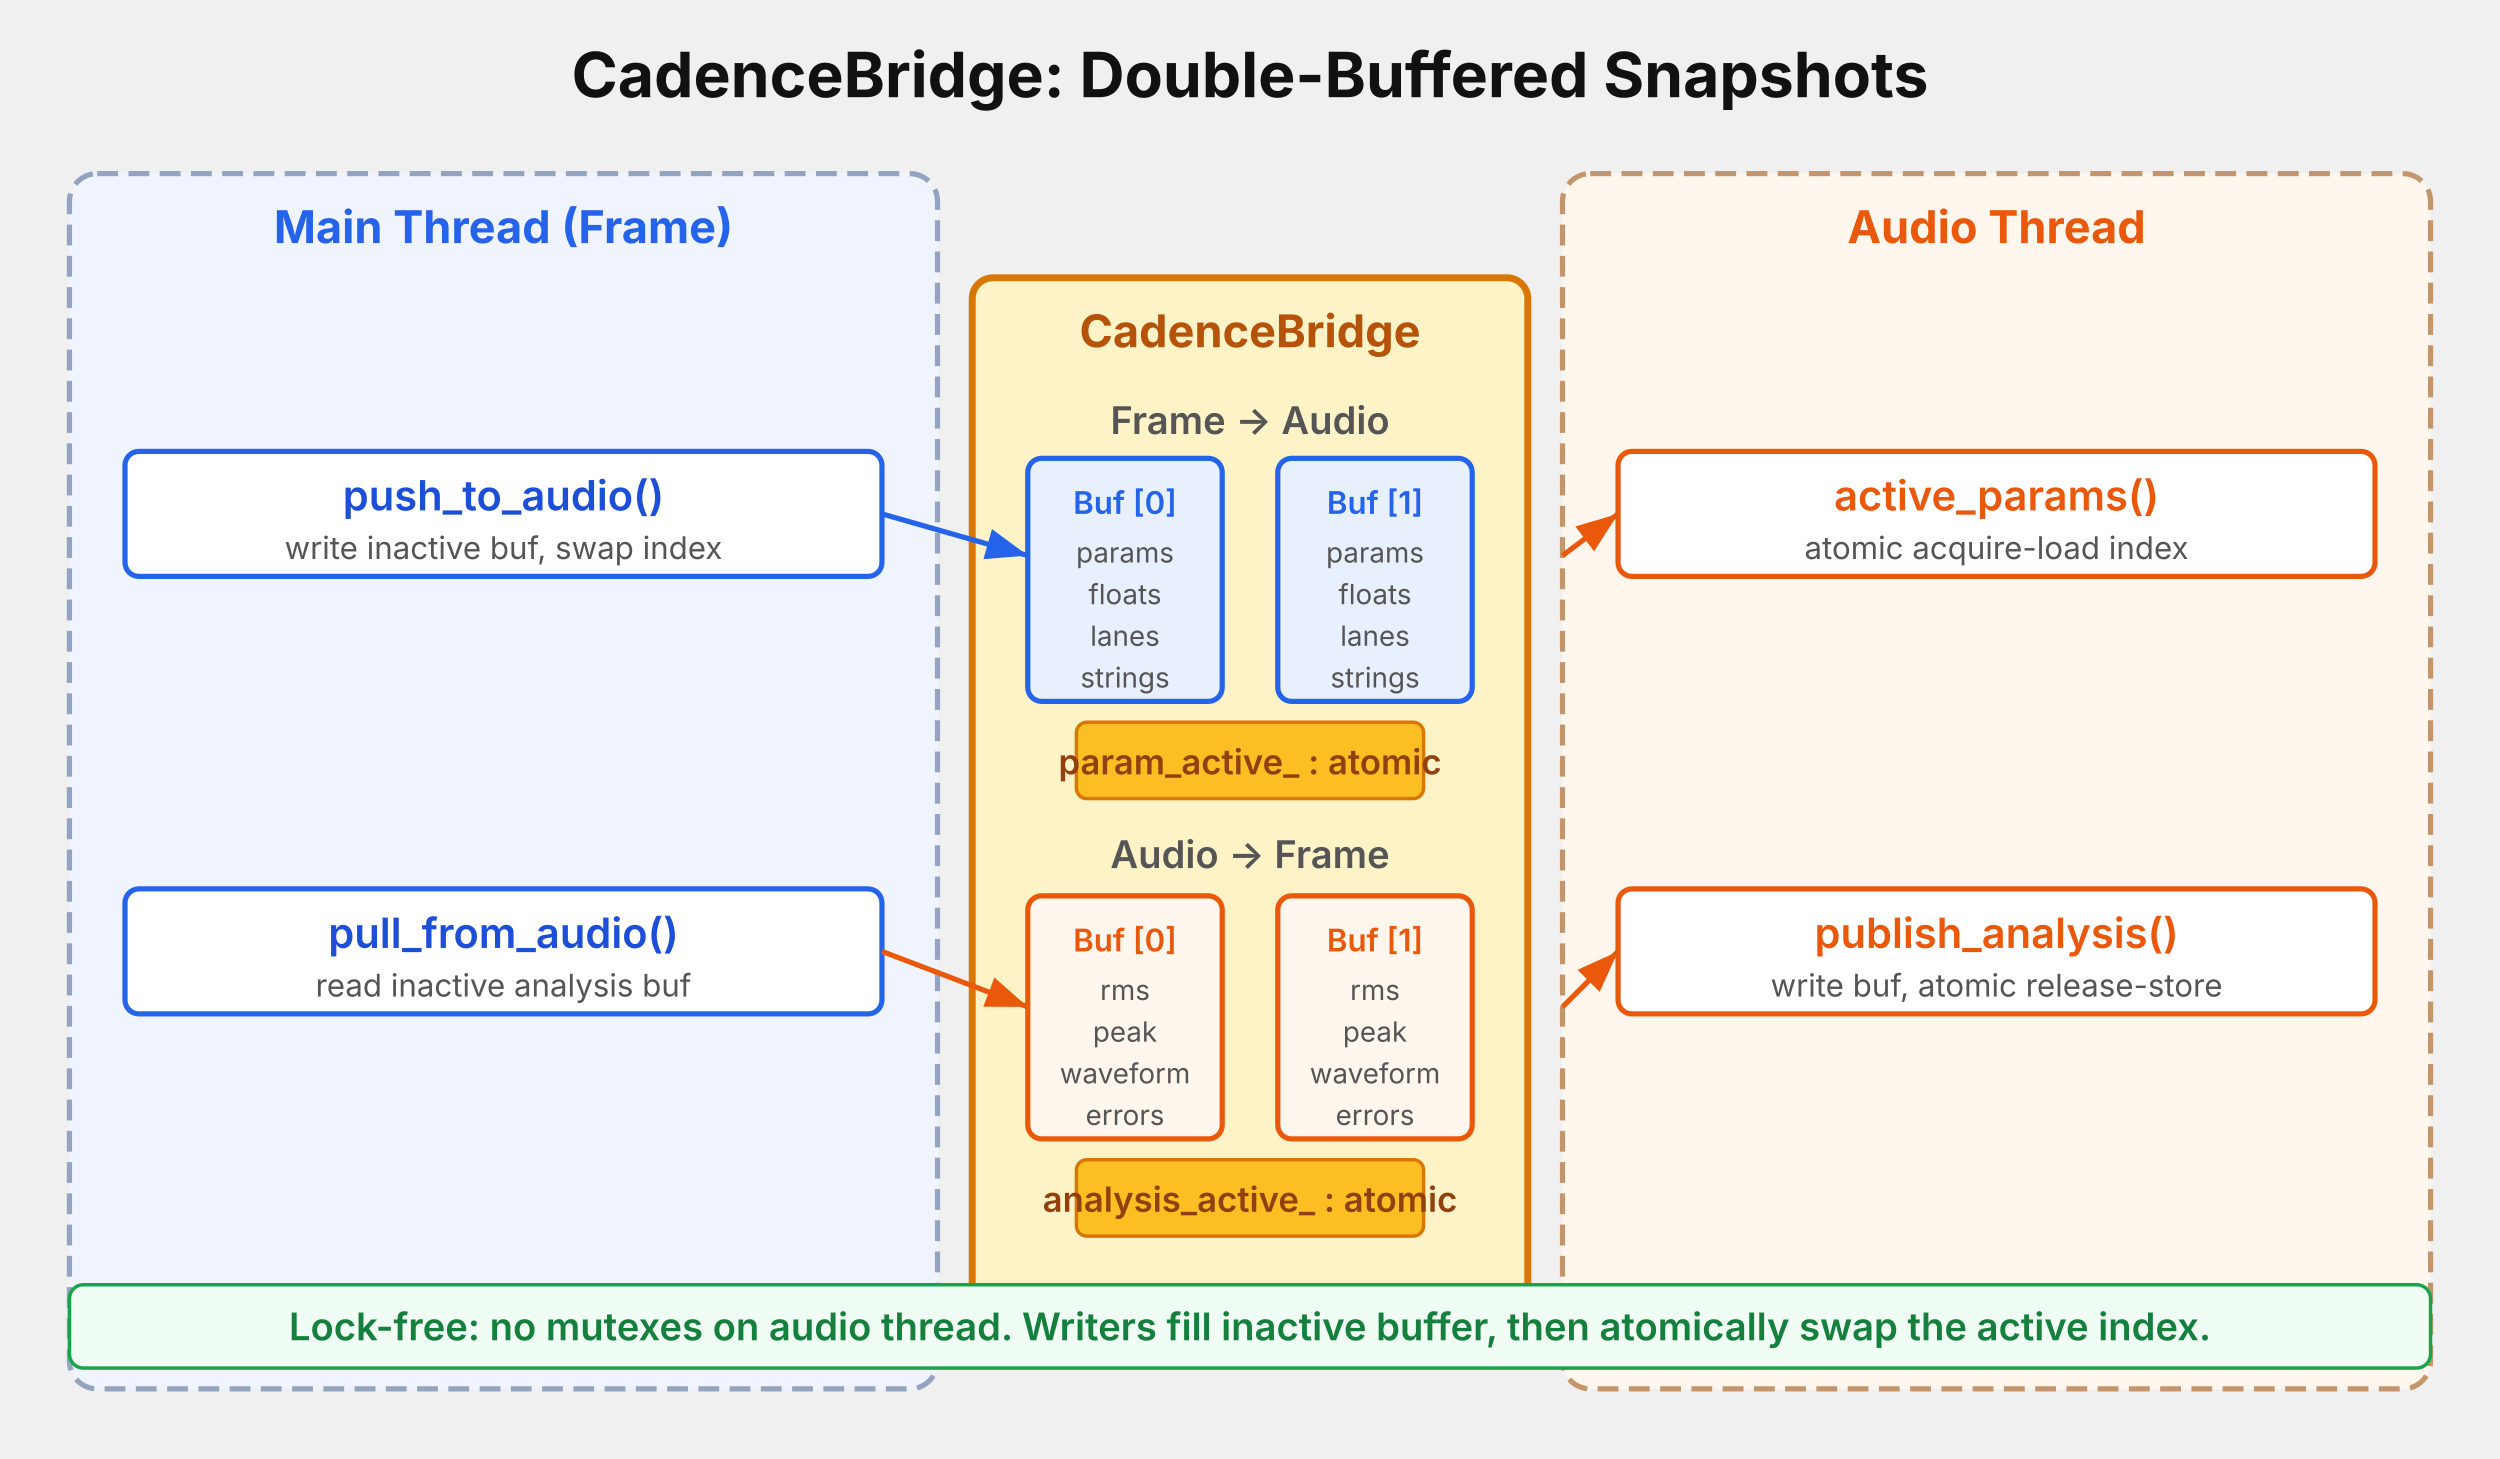
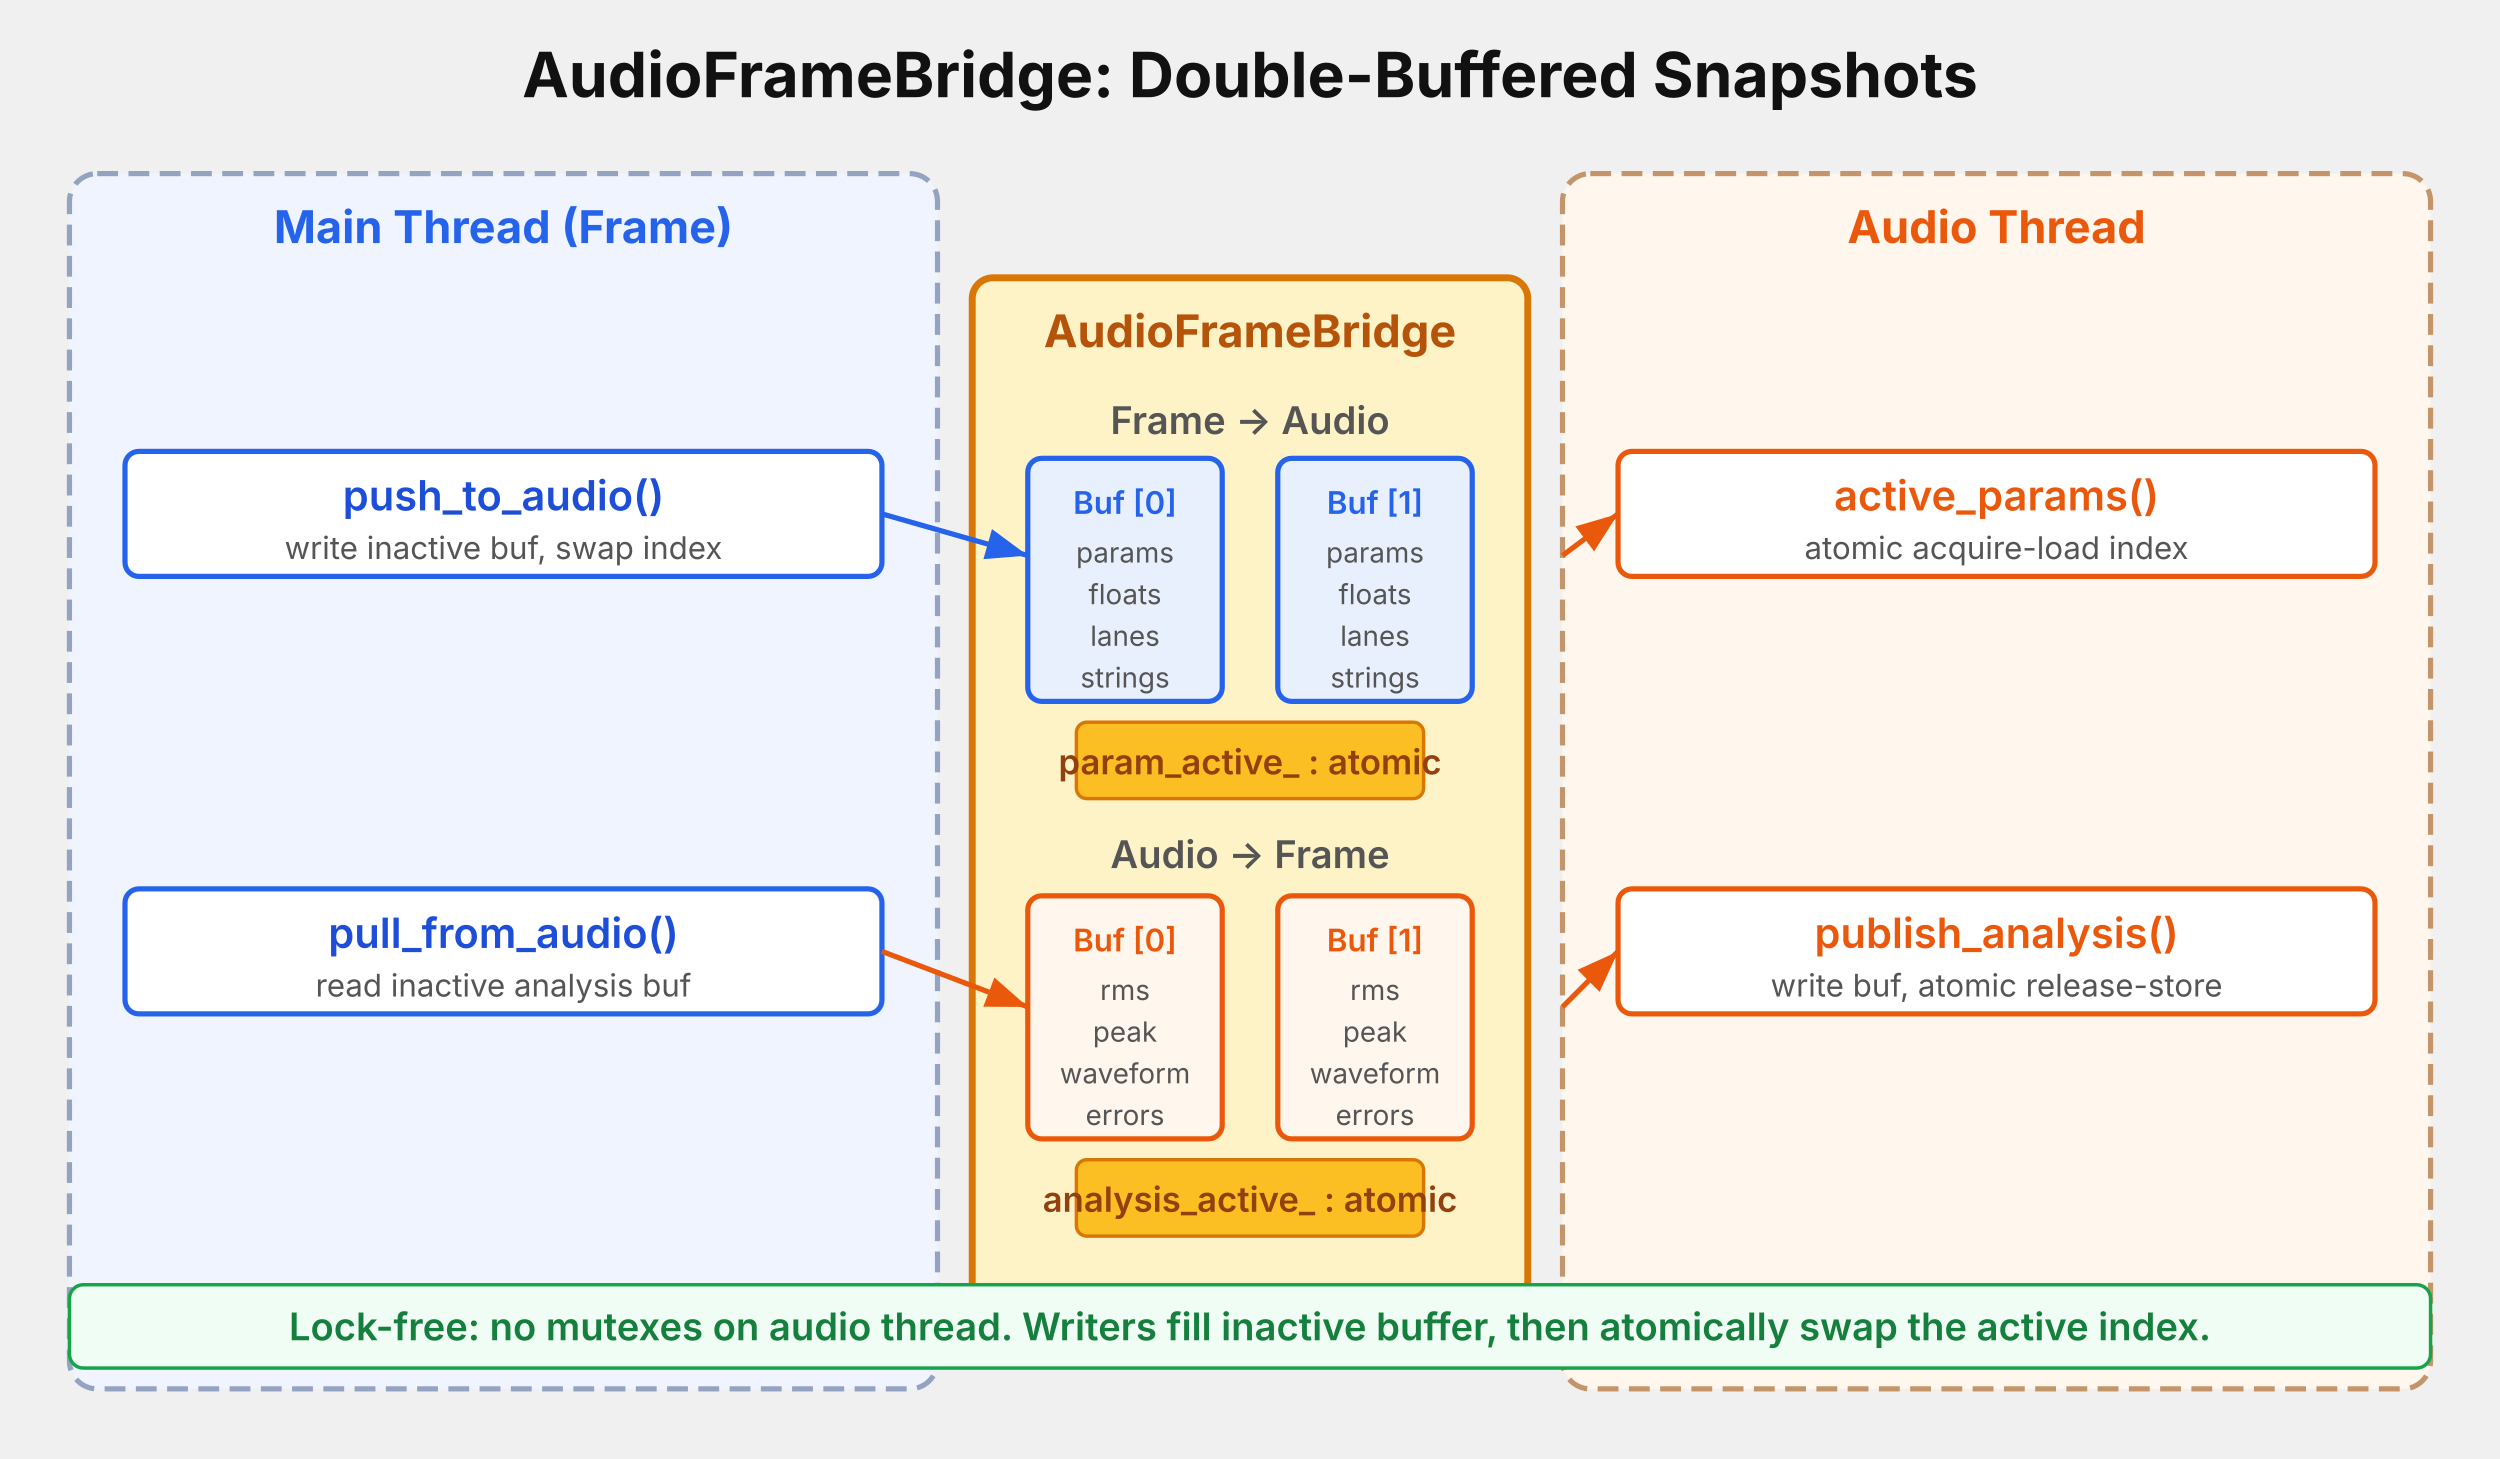
<svg xmlns="http://www.w3.org/2000/svg" viewBox="0 0 720 420" font-family="system-ui, -apple-system, sans-serif" font-size="12">
  <defs>
    <marker id="m" markerWidth="8" markerHeight="6" refX="8" refY="3" orient="auto">
      <path d="M0,0 L8,3 L0,6 Z" fill="#444" />
    </marker>
    <marker id="mb" markerWidth="8" markerHeight="6" refX="8" refY="3" orient="auto">
      <path d="M0,0 L8,3 L0,6 Z" fill="#2563eb" />
    </marker>
    <marker id="mo" markerWidth="8" markerHeight="6" refX="8" refY="3" orient="auto">
      <path d="M0,0 L8,3 L0,6 Z" fill="#ea580c" />
    </marker>
  </defs>
-   <text x="360" y="28" text-anchor="middle" font-size="18" font-weight="bold" fill="#111">CadenceBridge: Double-Buffered Snapshots</text>
+   <text x="360" y="28" text-anchor="middle" font-size="18" font-weight="bold" fill="#111">AudioFrameBridge: Double-Buffered Snapshots</text>
  <rect x="20" y="50" width="250" height="350" rx="8" fill="#f0f4ff" stroke="#93a3c0" stroke-width="1.5" stroke-dasharray="6,3" />
  <text x="145" y="70" text-anchor="middle" font-size="13" font-weight="bold" fill="#2563eb">Main Thread (Frame)</text>
  <rect x="450" y="50" width="250" height="350" rx="8" fill="#fff7ed" stroke="#c4956a" stroke-width="1.5" stroke-dasharray="6,3" />
  <text x="575" y="70" text-anchor="middle" font-size="13" font-weight="bold" fill="#ea580c">Audio Thread</text>
  <rect x="280" y="80" width="160" height="300" rx="6" fill="#fef3c7" stroke="#d97706" stroke-width="2" />
-   <text x="360" y="100" text-anchor="middle" font-weight="bold" font-size="13" fill="#b45309">CadenceBridge</text>
+   <text x="360" y="100" text-anchor="middle" font-weight="bold" font-size="13" fill="#b45309">AudioFrameBridge</text>
  <text x="360" y="125" text-anchor="middle" font-weight="600" font-size="11" fill="#555">Frame → Audio</text>
  <rect x="296" y="132" width="56" height="70" rx="4" fill="#e8f0fe" stroke="#2563eb" stroke-width="1.5" />
  <text x="324" y="148" text-anchor="middle" font-size="9" font-weight="600" fill="#2563eb">Buf [0]</text>
  <text x="324" y="162" text-anchor="middle" font-size="8" fill="#555">params</text>
  <text x="324" y="174" text-anchor="middle" font-size="8" fill="#555">floats</text>
  <text x="324" y="186" text-anchor="middle" font-size="8" fill="#555">lanes</text>
  <text x="324" y="198" text-anchor="middle" font-size="8" fill="#555">strings</text>
  <rect x="368" y="132" width="56" height="70" rx="4" fill="#e8f0fe" stroke="#2563eb" stroke-width="1.5" />
  <text x="396" y="148" text-anchor="middle" font-size="9" font-weight="600" fill="#2563eb">Buf [1]</text>
  <text x="396" y="162" text-anchor="middle" font-size="8" fill="#555">params</text>
  <text x="396" y="174" text-anchor="middle" font-size="8" fill="#555">floats</text>
  <text x="396" y="186" text-anchor="middle" font-size="8" fill="#555">lanes</text>
  <text x="396" y="198" text-anchor="middle" font-size="8" fill="#555">strings</text>
  <rect x="310" y="208" width="100" height="22" rx="3" fill="#fbbf24" stroke="#d97706" stroke-width="1" />
  <text x="360" y="223" text-anchor="middle" font-size="10" font-weight="600" fill="#92400e">param_active_ : atomic</text>
  <text x="360" y="250" text-anchor="middle" font-weight="600" font-size="11" fill="#555">Audio → Frame</text>
  <rect x="296" y="258" width="56" height="70" rx="4" fill="#fff7ed" stroke="#ea580c" stroke-width="1.5" />
  <text x="324" y="274" text-anchor="middle" font-size="9" font-weight="600" fill="#ea580c">Buf [0]</text>
  <text x="324" y="288" text-anchor="middle" font-size="8" fill="#555">rms</text>
  <text x="324" y="300" text-anchor="middle" font-size="8" fill="#555">peak</text>
  <text x="324" y="312" text-anchor="middle" font-size="8" fill="#555">waveform</text>
  <text x="324" y="324" text-anchor="middle" font-size="8" fill="#555">errors</text>
  <rect x="368" y="258" width="56" height="70" rx="4" fill="#fff7ed" stroke="#ea580c" stroke-width="1.5" />
  <text x="396" y="274" text-anchor="middle" font-size="9" font-weight="600" fill="#ea580c">Buf [1]</text>
  <text x="396" y="288" text-anchor="middle" font-size="8" fill="#555">rms</text>
  <text x="396" y="300" text-anchor="middle" font-size="8" fill="#555">peak</text>
  <text x="396" y="312" text-anchor="middle" font-size="8" fill="#555">waveform</text>
  <text x="396" y="324" text-anchor="middle" font-size="8" fill="#555">errors</text>
  <rect x="310" y="334" width="100" height="22" rx="3" fill="#fbbf24" stroke="#d97706" stroke-width="1" />
  <text x="360" y="349" text-anchor="middle" font-size="10" font-weight="600" fill="#92400e">analysis_active_ : atomic</text>
  <rect x="36" y="130" width="218" height="36" rx="4" fill="#fff" stroke="#2563eb" stroke-width="1.5" />
  <text x="145" y="147" text-anchor="middle" font-weight="600" fill="#1d4ed8">push_to_audio()</text>
  <text x="145" y="161" text-anchor="middle" font-size="9" fill="#555">write inactive buf, swap index</text>
  <rect x="36" y="256" width="218" height="36" rx="4" fill="#fff" stroke="#2563eb" stroke-width="1.5" />
  <text x="145" y="273" text-anchor="middle" font-weight="600" fill="#1d4ed8">pull_from_audio()</text>
  <text x="145" y="287" text-anchor="middle" font-size="9" fill="#555">read inactive analysis buf</text>
  <rect x="466" y="130" width="218" height="36" rx="4" fill="#fff" stroke="#ea580c" stroke-width="1.5" />
  <text x="575" y="147" text-anchor="middle" font-weight="600" fill="#ea580c">active_params()</text>
  <text x="575" y="161" text-anchor="middle" font-size="9" fill="#555">atomic acquire-load index</text>
  <rect x="466" y="256" width="218" height="36" rx="4" fill="#fff" stroke="#ea580c" stroke-width="1.5" />
  <text x="575" y="273" text-anchor="middle" font-weight="600" fill="#ea580c">publish_analysis()</text>
  <text x="575" y="287" text-anchor="middle" font-size="9" fill="#555">write buf, atomic release-store</text>
  <line x1="254" y1="148" x2="296" y2="160" stroke="#2563eb" stroke-width="1.5" marker-end="url(#mb)" />
  <line x1="450" y1="160" x2="466" y2="148" stroke="#ea580c" stroke-width="1.5" marker-end="url(#mo)" />
  <line x1="254" y1="274" x2="296" y2="290" stroke="#ea580c" stroke-width="1.5" marker-end="url(#mo)" />
  <line x1="450" y1="290" x2="466" y2="274" stroke="#ea580c" stroke-width="1.5" marker-end="url(#mo)" />
  <rect x="20" y="370" width="680" height="24" rx="4" fill="#f0fdf4" stroke="#16a34a" stroke-width="1" />
  <text x="360" y="386" text-anchor="middle" font-size="11" fill="#15803d" font-weight="600">Lock-free: no mutexes on audio thread. Writers fill inactive buffer, then atomically swap the active index.</text>
</svg>
